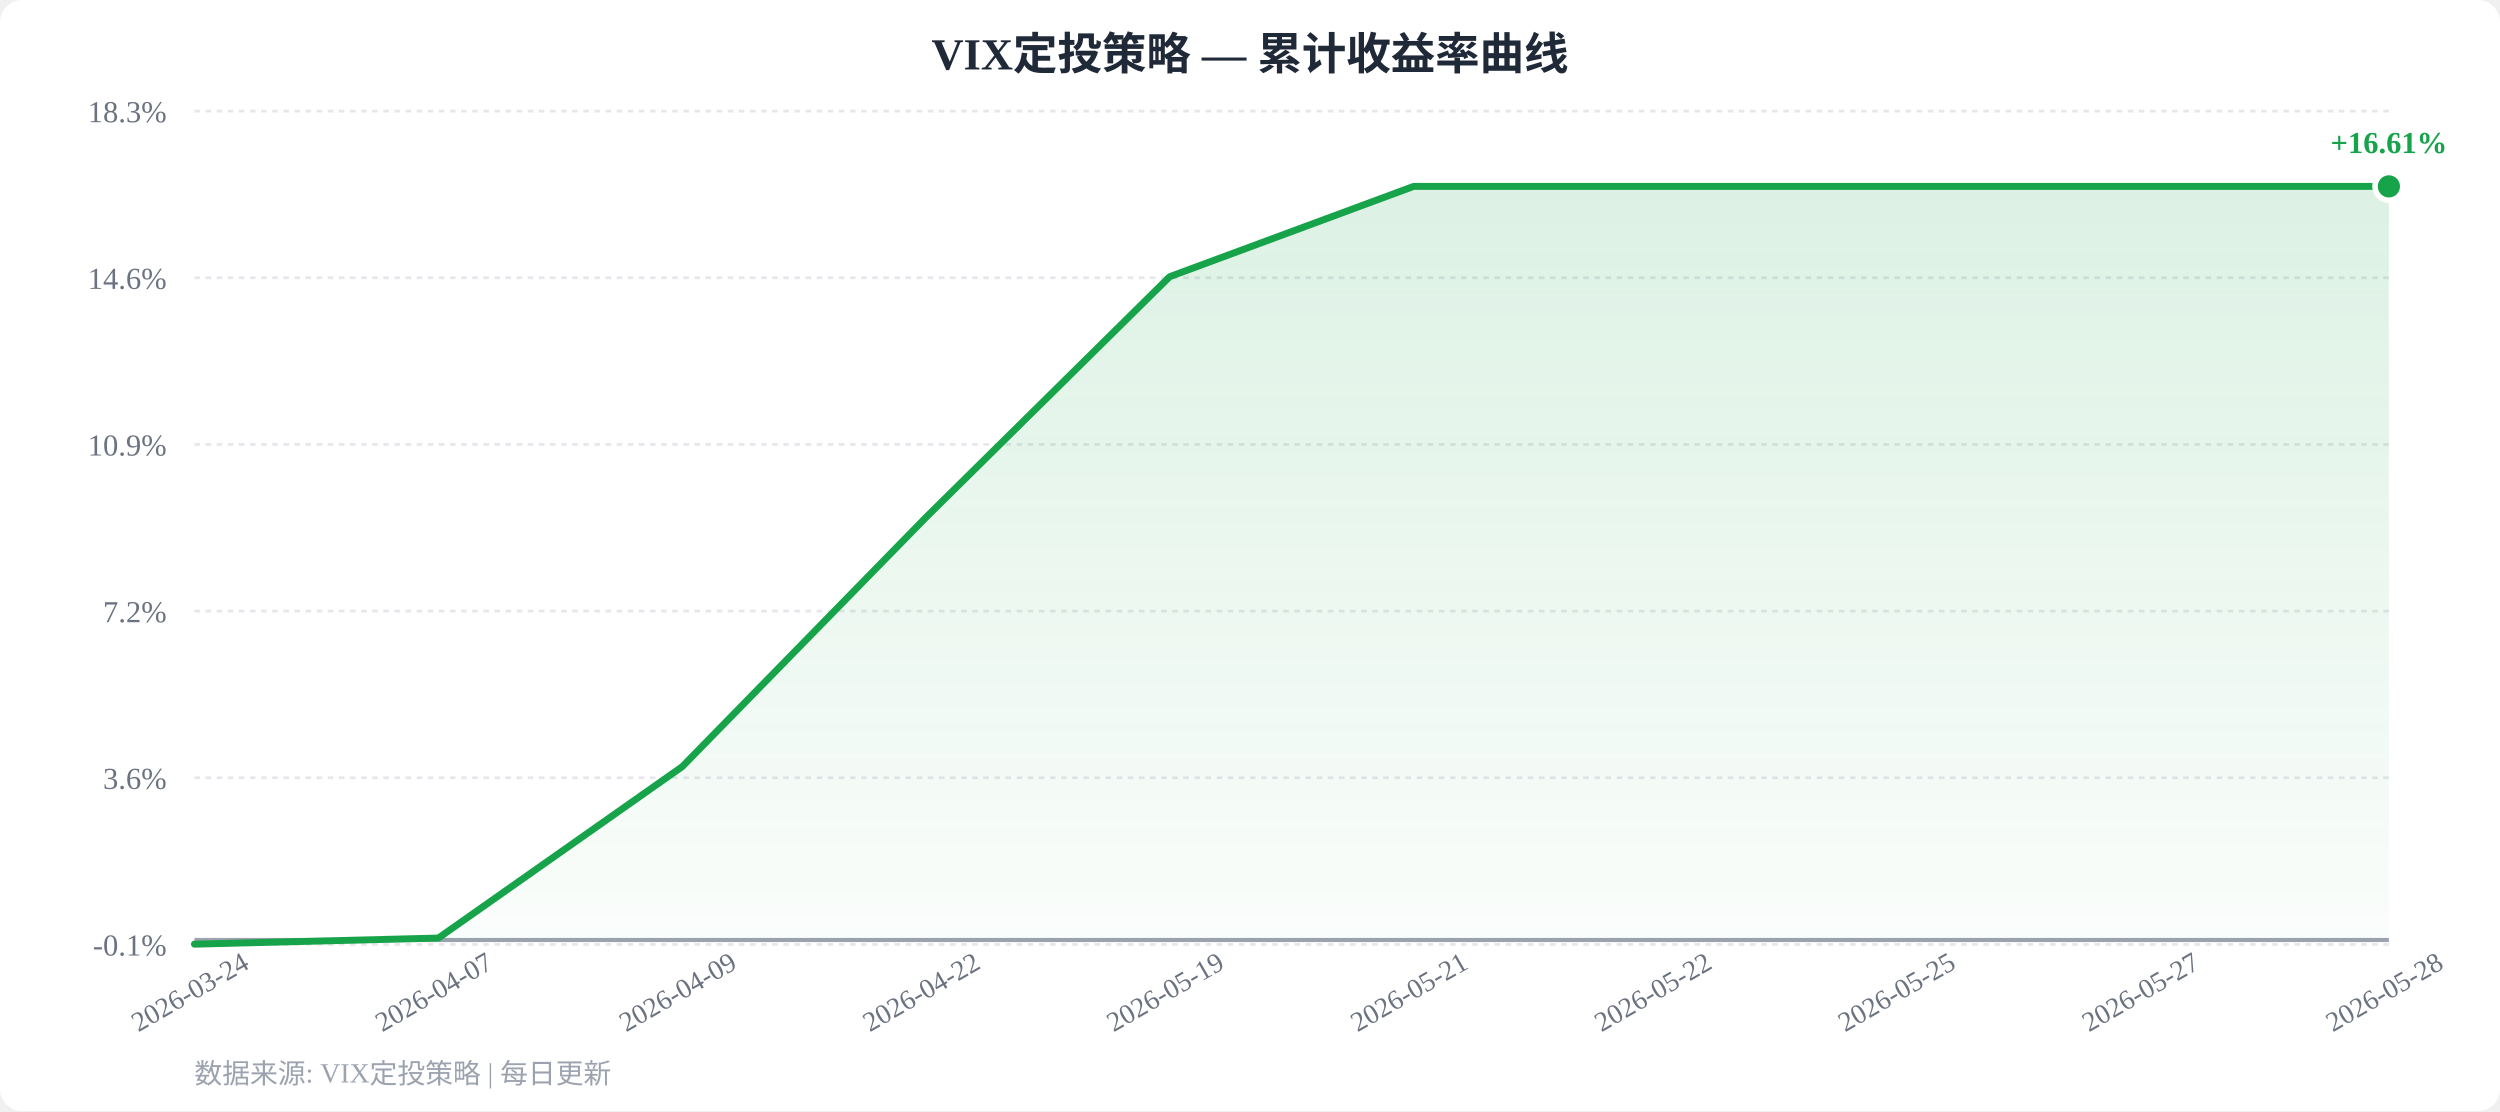
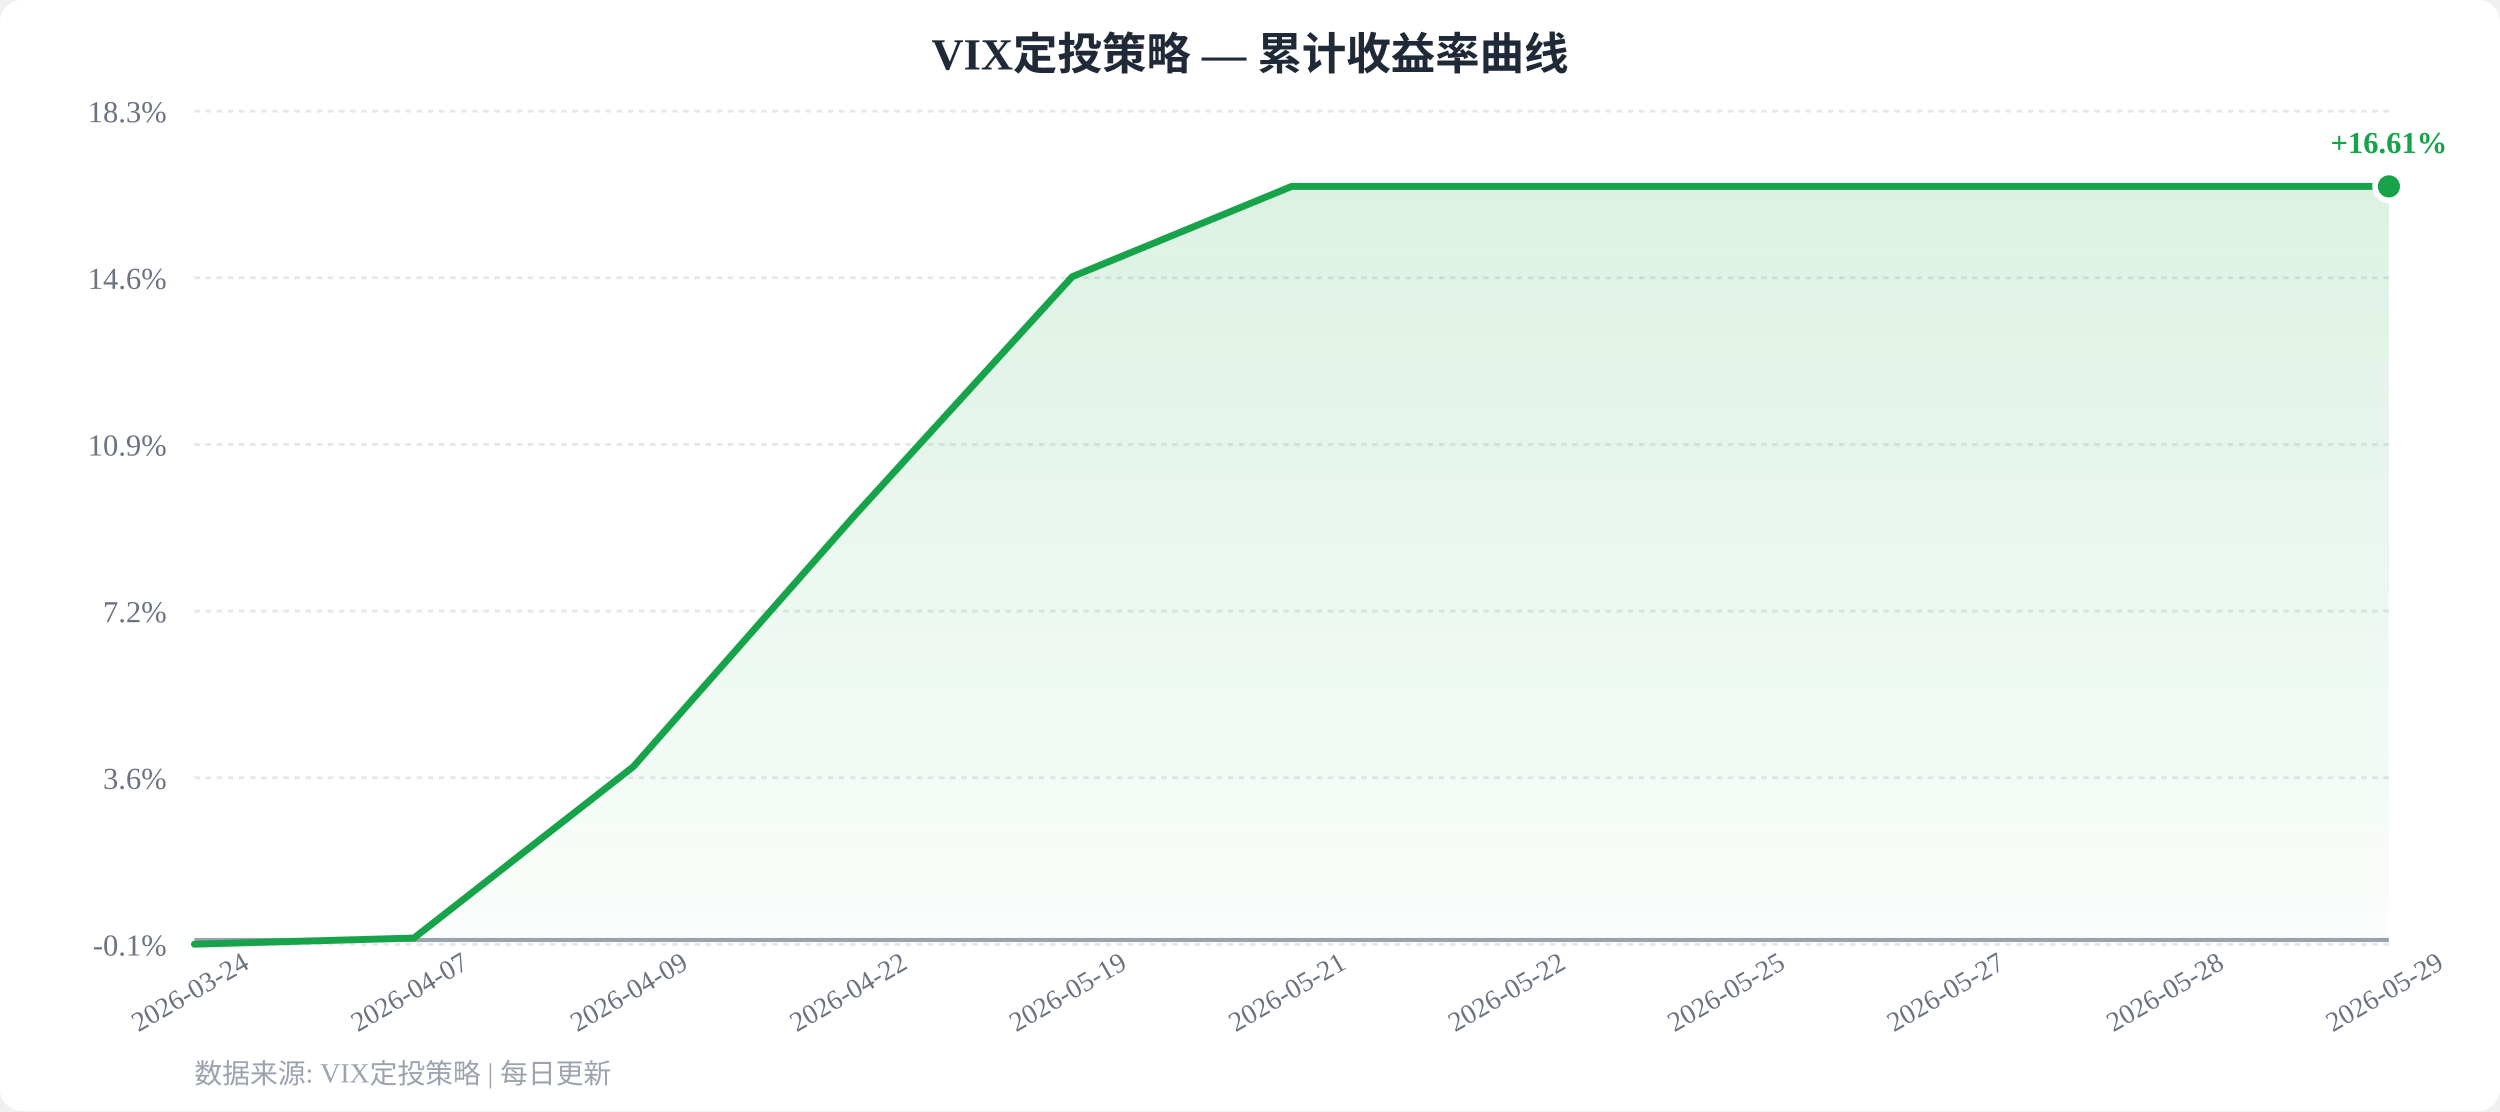
<svg xmlns="http://www.w3.org/2000/svg" viewBox="0 0 900 400" width="100%" height="100%">
  <defs>
    <linearGradient id="areaGradient" x1="0" y1="0" x2="0" y2="1">
      <stop offset="0%" stop-color="#16a34a" stop-opacity="0.15" />
      <stop offset="100%" stop-color="#16a34a" stop-opacity="0.02" />
    </linearGradient>
  </defs>
  <rect width="900" height="400" fill="#ffffff" rx="8" />
  <text x="450.0" y="25" text-anchor="middle" font-size="16" font-weight="bold" fill="#1f2937">VIX定投策略 — 累计收益率曲线</text>
  <line x1="70" y1="340.0" x2="860" y2="340.0" stroke="#e5e7eb" stroke-width="1" stroke-dasharray="2,2" />
  <line x1="70" y1="280.0" x2="860" y2="280.0" stroke="#e5e7eb" stroke-width="1" stroke-dasharray="2,2" />
  <line x1="70" y1="220.0" x2="860" y2="220.0" stroke="#e5e7eb" stroke-width="1" stroke-dasharray="2,2" />
  <line x1="70" y1="160.0" x2="860" y2="160.0" stroke="#e5e7eb" stroke-width="1" stroke-dasharray="2,2" />
  <line x1="70" y1="100.0" x2="860" y2="100.0" stroke="#e5e7eb" stroke-width="1" stroke-dasharray="2,2" />
  <line x1="70" y1="40.0" x2="860" y2="40.0" stroke="#e5e7eb" stroke-width="1" stroke-dasharray="2,2" />
  <line x1="70" y1="338.4" x2="860" y2="338.4" stroke="#9ca3af" stroke-width="1.5" />
-   <path d="M70.0,339.9 L157.8,337.7 L245.6,276.0 L333.3,186.3 L421.1,99.6 L508.9,67.1 L596.7,67.1 L684.4,67.1 L772.2,67.1 L860.0,67.1 L860.0,338.4 L70.0,338.4 Z" fill="url(#areaGradient)" stroke="none" />
-   <path d="M70.0,339.9 L157.8,337.7 L245.6,276.0 L333.3,186.3 L421.1,99.6 L508.9,67.1 L596.7,67.1 L684.4,67.1 L772.2,67.1 L860.0,67.1" fill="none" stroke="#16a34a" stroke-width="2.5" stroke-linejoin="round" stroke-linecap="round" />
+   <path d="M70.0,339.9 L149.0,337.7 L228.0,276.0 L307.0,186.3 L386.0,99.6 L465.0,67.1 L544.0,67.1 L623.0,67.1 L702.0,67.1 L781.0,67.1 L860.0,67.1 L860.0,338.4 L70.0,338.4 Z" fill="url(#areaGradient)" stroke="none" />
+   <path d="M70.0,339.9 L149.0,337.7 L228.0,276.0 L307.0,186.3 L386.0,99.6 L465.0,67.1 L544.0,67.1 L623.0,67.1 L702.0,67.1 L781.0,67.1 L860.0,67.1" fill="none" stroke="#16a34a" stroke-width="2.5" stroke-linejoin="round" stroke-linecap="round" />
  <circle cx="860.0" cy="67.1" r="5" fill="#16a34a" stroke="#ffffff" stroke-width="2" />
  <text x="860.0" y="55.1" text-anchor="middle" font-size="11" font-weight="bold" fill="#16a34a">+16.61%</text>
  <text x="60" y="344.0" text-anchor="end" font-size="11" fill="#6b7280">-0.1%</text>
  <text x="60" y="284.0" text-anchor="end" font-size="11" fill="#6b7280">3.6%</text>
  <text x="60" y="224.0" text-anchor="end" font-size="11" fill="#6b7280">7.2%</text>
  <text x="60" y="164.0" text-anchor="end" font-size="11" fill="#6b7280">10.9%</text>
  <text x="60" y="104.0" text-anchor="end" font-size="11" fill="#6b7280">14.6%</text>
  <text x="60" y="44.0" text-anchor="end" font-size="11" fill="#6b7280">18.3%</text>
  <text x="70.0" y="360" text-anchor="middle" font-size="10" fill="#6b7280" transform="rotate(-30 70.0,360)">2026-03-24</text>
-   <text x="157.8" y="360" text-anchor="middle" font-size="10" fill="#6b7280" transform="rotate(-30 157.8,360)">2026-04-07</text>
-   <text x="245.6" y="360" text-anchor="middle" font-size="10" fill="#6b7280" transform="rotate(-30 245.6,360)">2026-04-09</text>
-   <text x="333.3" y="360" text-anchor="middle" font-size="10" fill="#6b7280" transform="rotate(-30 333.3,360)">2026-04-22</text>
-   <text x="421.1" y="360" text-anchor="middle" font-size="10" fill="#6b7280" transform="rotate(-30 421.1,360)">2026-05-19</text>
-   <text x="508.9" y="360" text-anchor="middle" font-size="10" fill="#6b7280" transform="rotate(-30 508.9,360)">2026-05-21</text>
-   <text x="596.7" y="360" text-anchor="middle" font-size="10" fill="#6b7280" transform="rotate(-30 596.7,360)">2026-05-22</text>
-   <text x="684.4" y="360" text-anchor="middle" font-size="10" fill="#6b7280" transform="rotate(-30 684.4,360)">2026-05-25</text>
-   <text x="772.2" y="360" text-anchor="middle" font-size="10" fill="#6b7280" transform="rotate(-30 772.2,360)">2026-05-27</text>
-   <text x="860.0" y="360" text-anchor="middle" font-size="10" fill="#6b7280" transform="rotate(-30 860.0,360)">2026-05-28</text>
+   <text x="149.0" y="360" text-anchor="middle" font-size="10" fill="#6b7280" transform="rotate(-30 149.0,360)">2026-04-07</text>
+   <text x="228.0" y="360" text-anchor="middle" font-size="10" fill="#6b7280" transform="rotate(-30 228.0,360)">2026-04-09</text>
+   <text x="307.0" y="360" text-anchor="middle" font-size="10" fill="#6b7280" transform="rotate(-30 307.0,360)">2026-04-22</text>
+   <text x="386.0" y="360" text-anchor="middle" font-size="10" fill="#6b7280" transform="rotate(-30 386.0,360)">2026-05-19</text>
+   <text x="465.0" y="360" text-anchor="middle" font-size="10" fill="#6b7280" transform="rotate(-30 465.0,360)">2026-05-21</text>
+   <text x="544.0" y="360" text-anchor="middle" font-size="10" fill="#6b7280" transform="rotate(-30 544.0,360)">2026-05-22</text>
+   <text x="623.0" y="360" text-anchor="middle" font-size="10" fill="#6b7280" transform="rotate(-30 623.0,360)">2026-05-25</text>
+   <text x="702.0" y="360" text-anchor="middle" font-size="10" fill="#6b7280" transform="rotate(-30 702.0,360)">2026-05-27</text>
+   <text x="781.0" y="360" text-anchor="middle" font-size="10" fill="#6b7280" transform="rotate(-30 781.0,360)">2026-05-28</text>
+   <text x="860.0" y="360" text-anchor="middle" font-size="10" fill="#6b7280" transform="rotate(-30 860.0,360)">2026-05-29</text>
  <text x="70" y="390" font-size="10" fill="#9ca3af">数据来源: VIX定投策略 | 每日更新</text>
</svg>
